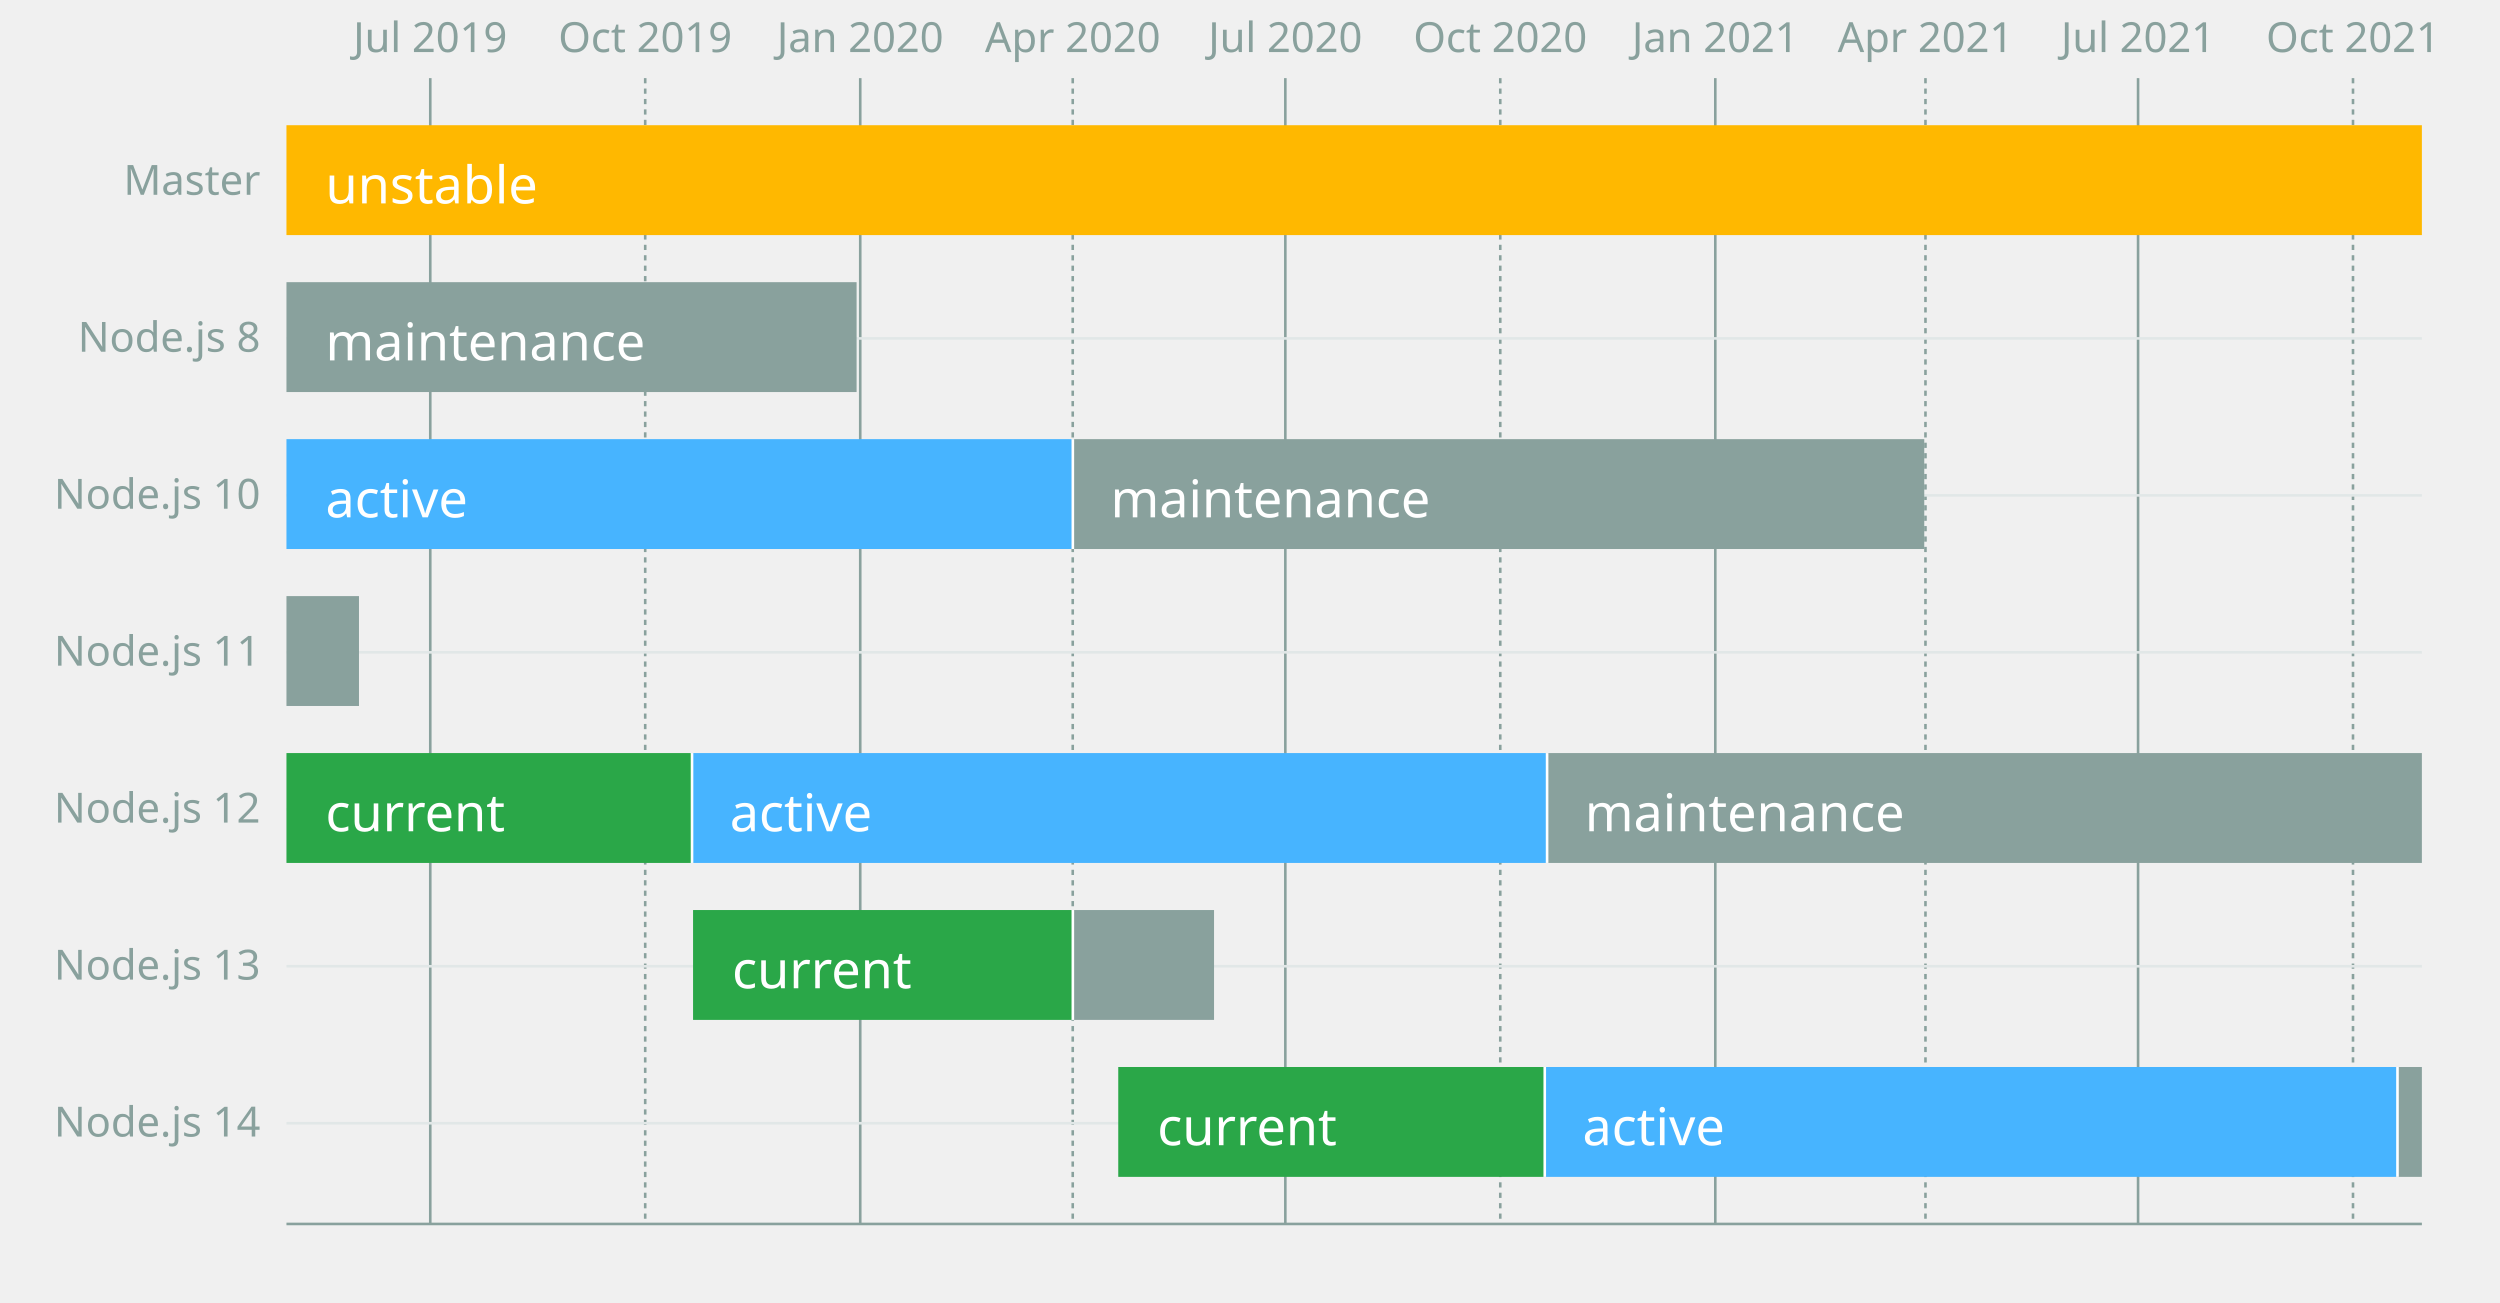
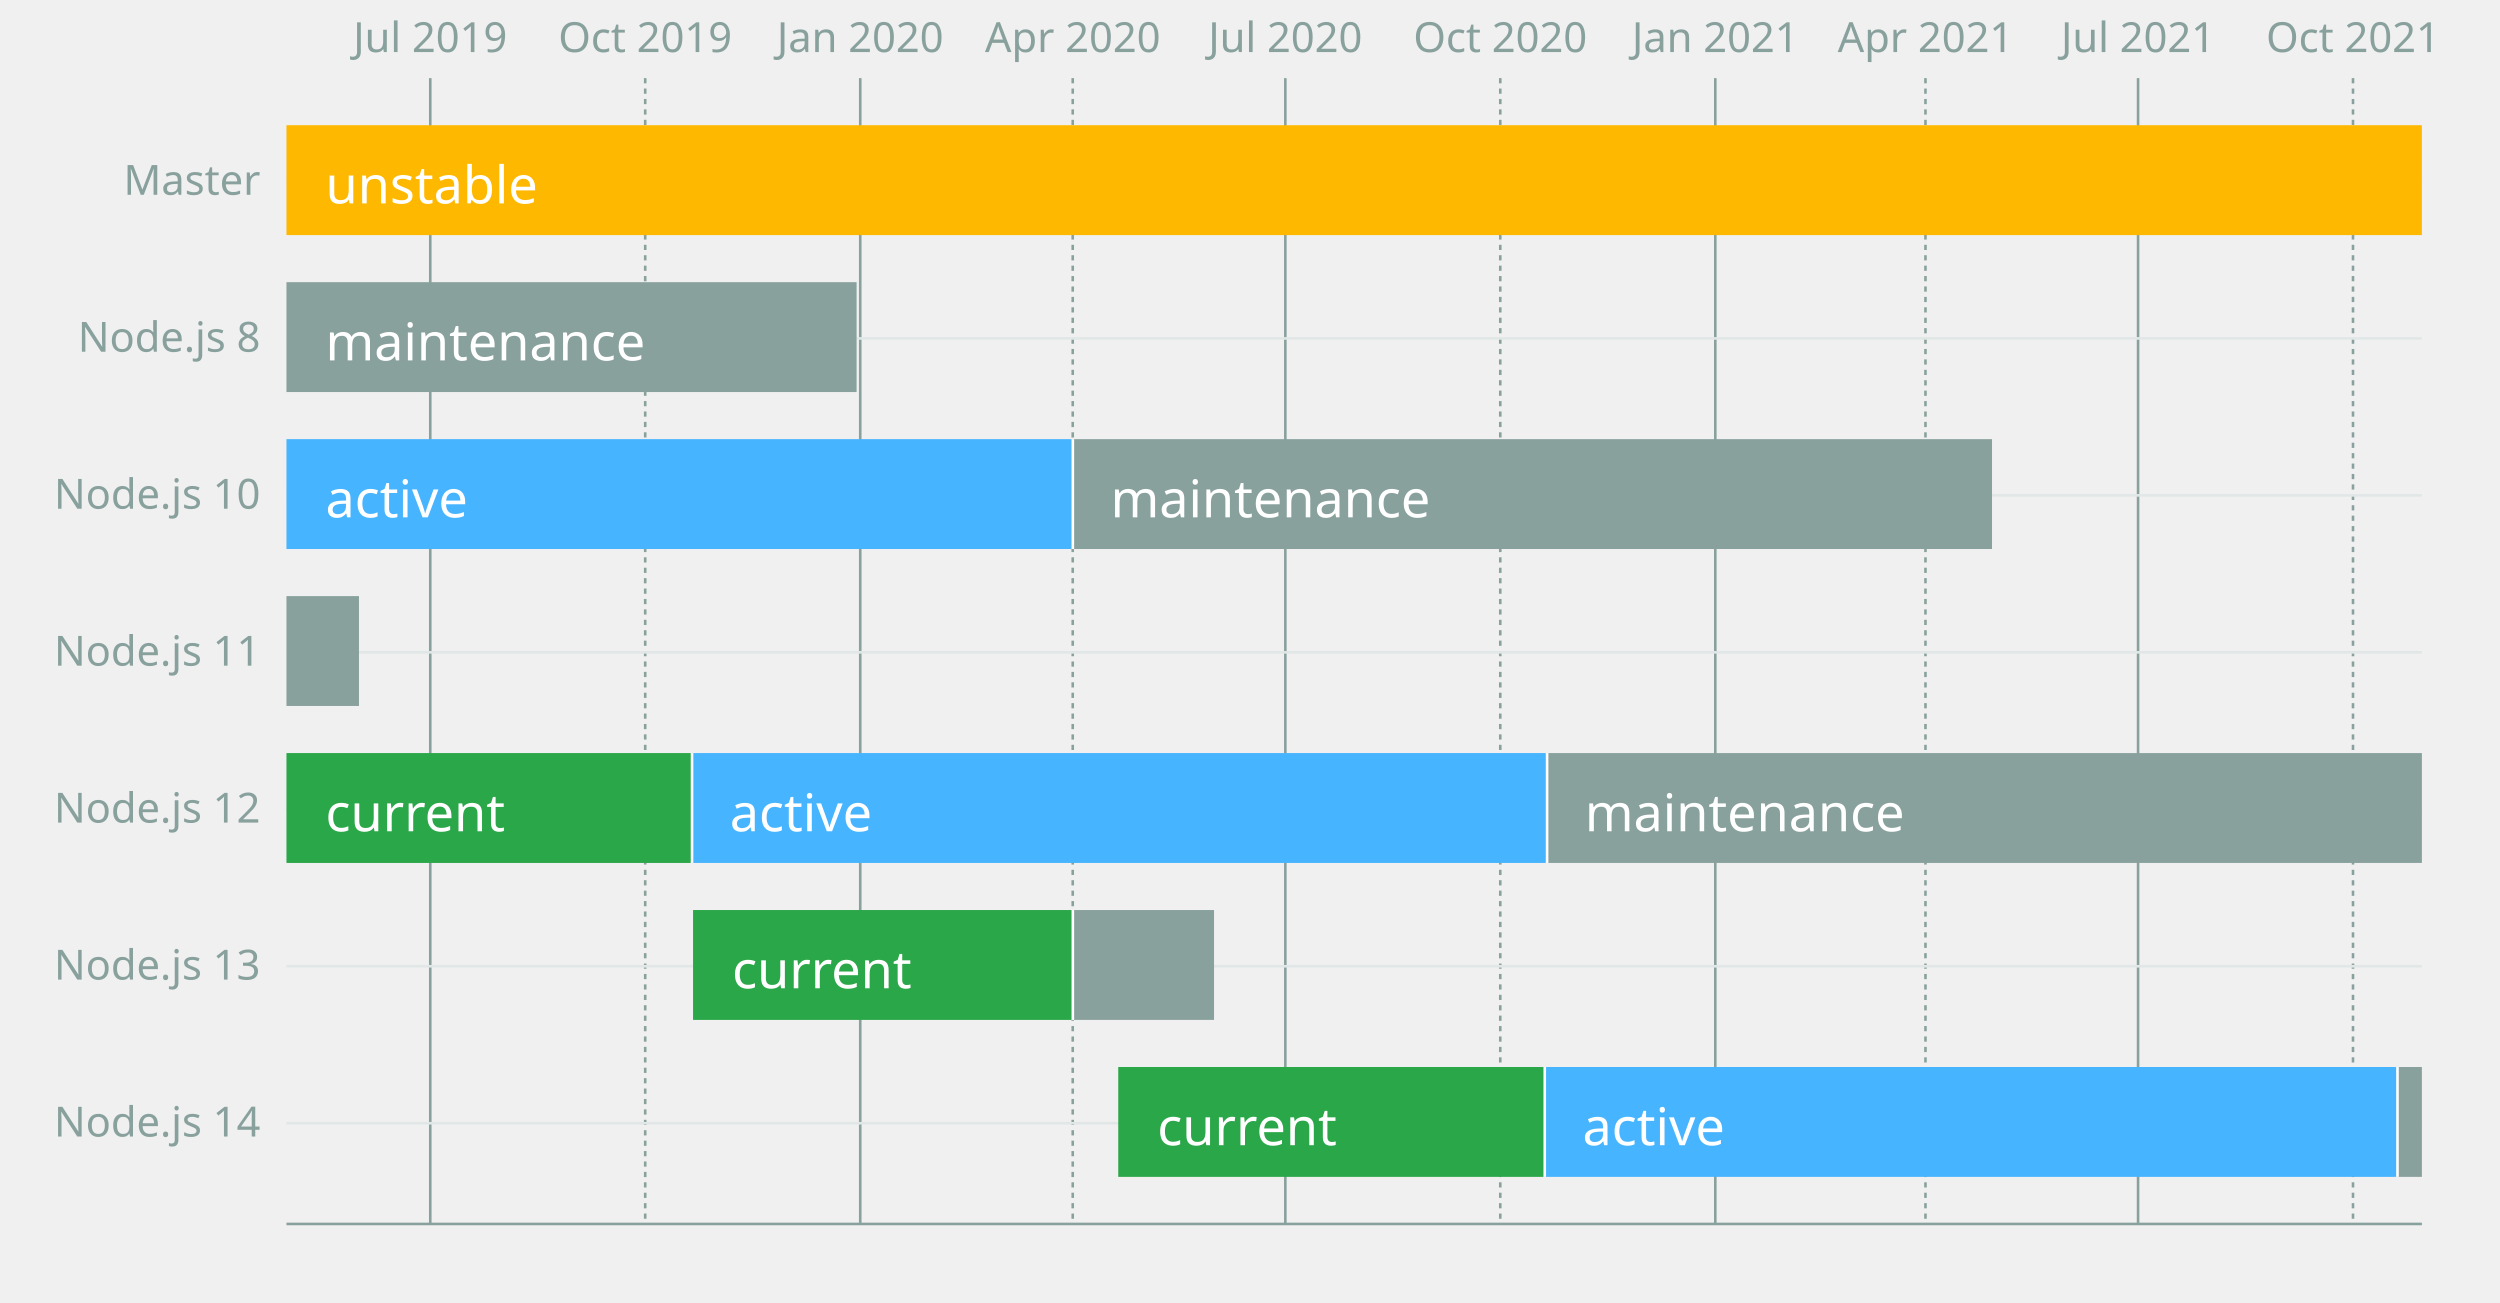
<svg xmlns="http://www.w3.org/2000/svg" width="960" height="500">
  <defs>
    <style>.current{fill:#2aa748}.active{fill:#47b4ff}.maintenance,.tick text{fill:#89a19d}.unstable{fill:#ffb800}.bar-join,.label{fill:#fff}.bar-join.current{display:none}.tick text{font:16px sans-serif}.axis--y .tick text{text-anchor:end}.label{font:20px sans-serif;font-weight:100;text-anchor:start;dominant-baseline:middle;text-transform:uppercase}</style>
  </defs>
  <g id="bar-container">
    <g class="axis axis--x" fill="none" font-size="10" font-family="sans-serif" text-anchor="middle">
      <g class="tick">
        <path stroke="#89a19d" d="M.5 0v440" transform="translate(164.724 30)" />
        <text fill="#000" x=".5" dy="-10" transform="translate(164.724 30)">Jul 2019</text>
      </g>
      <g class="tick">
        <path stroke="#89a19d" stroke-dasharray="2,2" d="M.5 0v440" transform="translate(247.259 30)" />
        <text fill="#000" x=".5" dy="-10" transform="translate(247.259 30)">Oct 2019</text>
      </g>
      <g class="tick">
        <path stroke="#89a19d" d="M.5 0v440" transform="translate(329.83 30)" />
        <text fill="#000" x=".5" dy="-10" transform="translate(329.83 30)">Jan 2020</text>
      </g>
      <g class="tick">
        <path stroke="#89a19d" stroke-dasharray="2,2" d="M.5 0v440" transform="translate(411.43 30)" />
        <text fill="#000" x=".5" dy="-10" transform="translate(411.43 30)">Apr 2020</text>
      </g>
      <g class="tick">
        <path stroke="#89a19d" d="M.5 0v440" transform="translate(493.068 30)" />
        <text fill="#000" x=".5" dy="-10" transform="translate(493.068 30)">Jul 2020</text>
      </g>
      <g class="tick">
        <path stroke="#89a19d" stroke-dasharray="2,2" d="M.5 0v440" transform="translate(575.602 30)" />
        <text fill="#000" x=".5" dy="-10" transform="translate(575.602 30)">Oct 2020</text>
      </g>
      <g class="tick">
        <path stroke="#89a19d" d="M.5 0v440" transform="translate(658.174 30)" />
        <text fill="#000" x=".5" dy="-10" transform="translate(658.174 30)">Jan 2021</text>
      </g>
      <g class="tick">
        <path stroke="#89a19d" stroke-dasharray="2,2" d="M.5 0v440" transform="translate(738.877 30)" />
        <text fill="#000" x=".5" dy="-10" transform="translate(738.877 30)">Apr 2021</text>
      </g>
      <g class="tick">
        <path stroke="#89a19d" d="M.5 0v440" transform="translate(820.515 30)" />
        <text fill="#000" x=".5" dy="-10" transform="translate(820.515 30)">Jul 2021</text>
      </g>
      <g class="tick">
        <path stroke="#89a19d" stroke-dasharray="2,2" d="M.5 0v440" transform="translate(903.05 30)" />
        <text fill="#000" x=".5" dy="-10" transform="translate(903.05 30)">Oct 2021</text>
      </g>
    </g>
    <g class="axis axis--y" fill="none" font-size="10" font-family="sans-serif">
      <g class="tick">
        <path stroke="#e1e7e7" d="M0 .5h820" transform="translate(110 69.178)" />
        <text fill="#000" y=".5" dy=".32em" dx="-10" transform="translate(110 69.178)">Master</text>
      </g>
      <g class="tick">
        <path stroke="#e1e7e7" d="M0 .5h820" transform="translate(110 129.452)" />
        <text fill="#000" y=".5" dy=".32em" dx="-10" transform="translate(110 129.452)">Node.js 8</text>
      </g>
      <g class="tick">
        <path stroke="#e1e7e7" d="M0 .5h820" transform="translate(110 189.726)" />
        <text fill="#000" y=".5" dy=".32em" dx="-10" transform="translate(110 189.726)">Node.js 10</text>
      </g>
      <g class="tick">
        <path stroke="#e1e7e7" d="M0 .5h820" transform="translate(110 250)" />
        <text fill="#000" y=".5" dy=".32em" dx="-10" transform="translate(110 250)">Node.js 11</text>
      </g>
      <g class="tick">
        <path stroke="#e1e7e7" d="M0 .5h820" transform="translate(110 310.274)" />
        <text fill="#000" y=".5" dy=".32em" dx="-10" transform="translate(110 310.274)">Node.js 12</text>
      </g>
      <g class="tick">
        <path stroke="#e1e7e7" d="M0 .5h820" transform="translate(110 370.548)" />
        <text fill="#000" y=".5" dy=".32em" dx="-10" transform="translate(110 370.548)">Node.js 13</text>
      </g>
      <g class="tick">
        <path stroke="#e1e7e7" d="M0 .5h820" transform="translate(110 430.822)" />
        <text fill="#000" y=".5" dy=".32em" dx="-10" transform="translate(110 430.822)">Node.js 14</text>
      </g>
      <path stroke="#89a19d" d="M0 440h820" transform="translate(110 30)" />
    </g>
    <path class="bar unstable" d="M0 18.082h820v42.192H0z" transform="translate(110 30)" />
    <text class="label" x="15" y="41.178" transform="translate(110 30)">unstable</text>
    <path class="bar maintenance" d="M0 78.356h218.933v42.192H0z" transform="translate(110 30)" />
    <text class="label" x="15" y="101.452" transform="translate(110 30)">maintenance</text>
-     <path class="bar maintenance" d="M301.468 138.63h327.447v42.192H301.468z" transform="translate(110 30)" />
+     <path class="bar maintenance" d="M301.468 138.63h353.463v42.192H301.468z" transform="translate(110 30)" />
    <path class="bar-join maintenance" d="M300.468 138.63h2v42.192h-2z" transform="translate(110 30)" />
    <text class="label" x="316.468" y="161.726" transform="translate(110 30)">maintenance</text>
    <path class="bar active" d="M0 138.63h301.468v42.192H0z" transform="translate(110 30)" />
    <text class="label" x="15" y="161.726" transform="translate(110 30)">active</text>
    <path class="bar maintenance" d="M0 198.904h27.848v42.192H0zM483.582 259.178H820v42.192H483.582z" transform="translate(110 30)" />
    <path class="bar-join maintenance" d="M482.582 259.178h2v42.192h-2z" transform="translate(110 30)" />
    <text class="label" x="498.582" y="282.274" transform="translate(110 30)">maintenance</text>
    <g>
      <path class="bar active" d="M155.238 259.178h328.344v42.192H155.238z" transform="translate(110 30)" />
      <path class="bar-join active" d="M154.238 259.178h2v42.192h-2z" transform="translate(110 30)" />
      <text class="label" x="170.238" y="282.274" transform="translate(110 30)">active</text>
    </g>
    <g>
      <path class="bar current" d="M0 259.178h155.238v42.192H0z" transform="translate(110 30)" />
      <text class="label" x="15" y="282.274" transform="translate(110 30)">current</text>
    </g>
    <g>
      <path class="bar maintenance" d="M301.468 319.452h54.724v42.192h-54.724z" transform="translate(110 30)" />
      <path class="bar-join maintenance" d="M300.468 319.452h2v42.192h-2z" transform="translate(110 30)" />
    </g>
    <g>
      <path class="bar current" d="M156.135 319.452h145.333v42.192H156.135z" transform="translate(110 30)" />
      <text class="label" x="171.135" y="342.548" transform="translate(110 30)">current</text>
    </g>
    <g>
      <path class="bar maintenance" d="M810.132 379.726H820v42.192h-9.868z" transform="translate(110 30)" />
      <path class="bar-join maintenance" d="M809.132 379.726h2v42.192h-2z" transform="translate(110 30)" />
    </g>
    <g>
      <path class="bar active" d="M482.685 379.726h327.447v42.192H482.685z" transform="translate(110 30)" />
      <path class="bar-join active" d="M481.685 379.726h2v42.192h-2z" transform="translate(110 30)" />
      <text class="label" x="497.685" y="402.822" transform="translate(110 30)">active</text>
    </g>
    <g>
      <path class="bar current" d="M319.41 379.726h163.275v42.192H319.41z" transform="translate(110 30)" />
      <text class="label" x="334.41" y="402.822" transform="translate(110 30)">current</text>
    </g>
  </g>
</svg>
